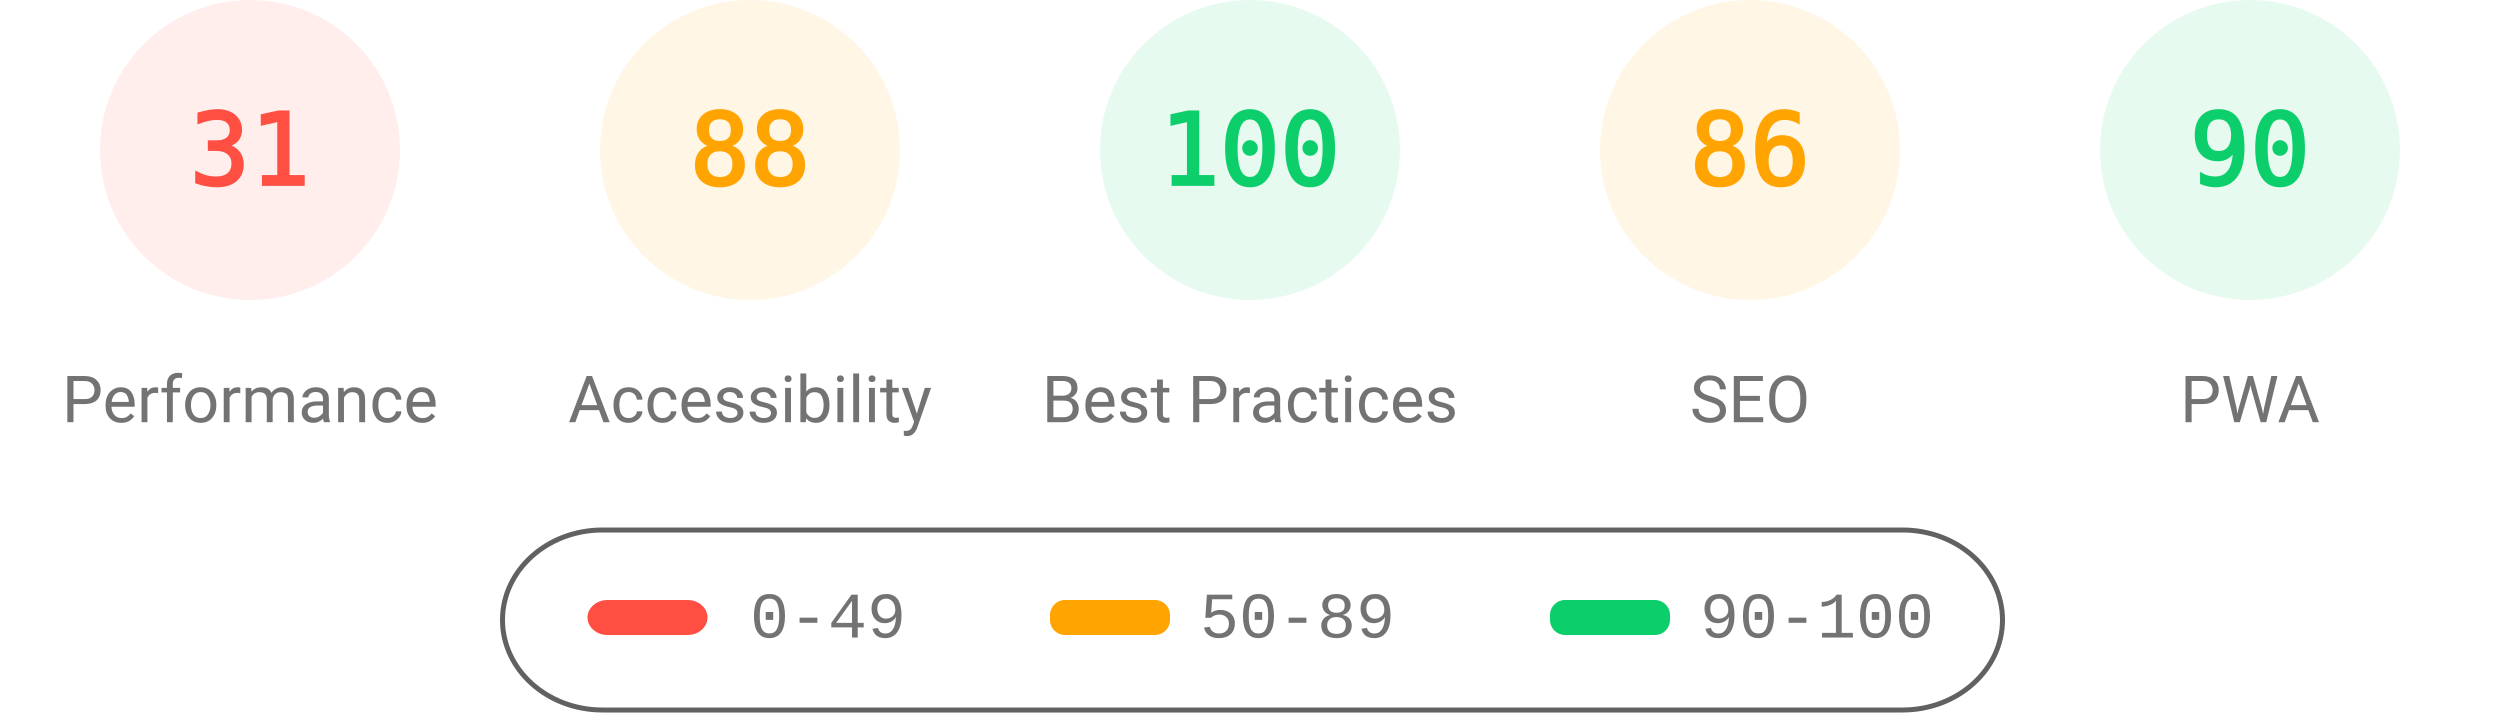
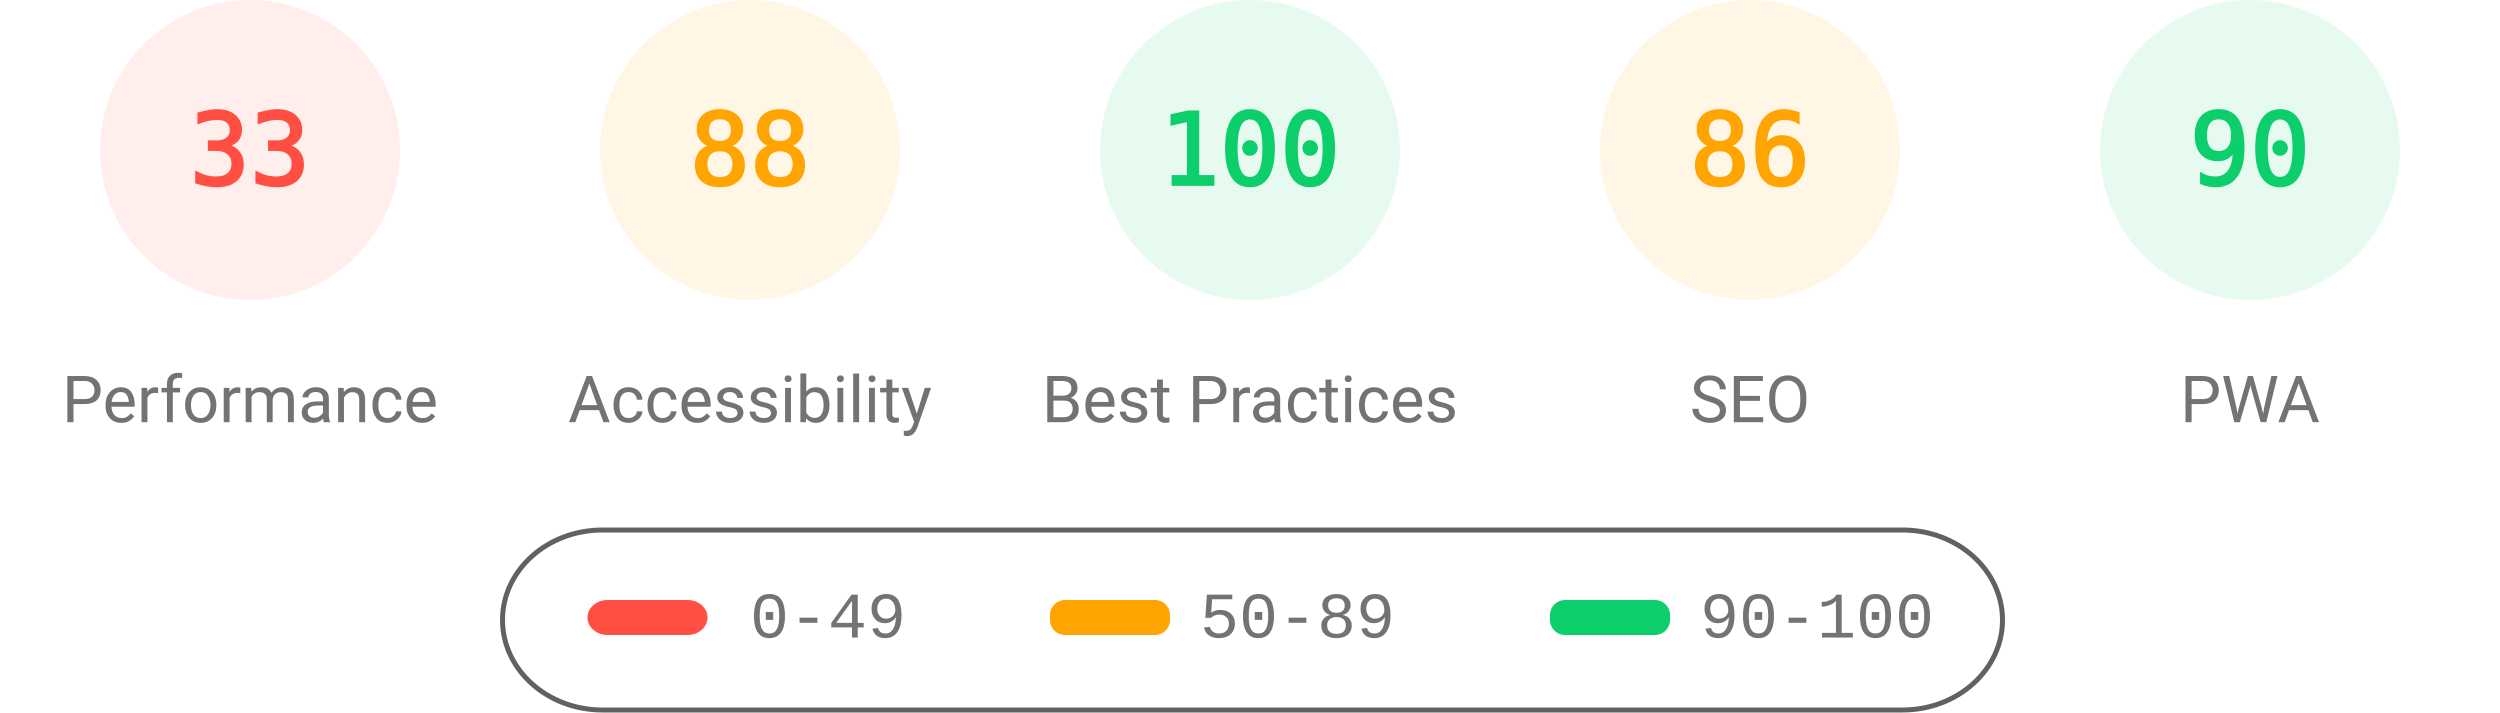
<svg xmlns="http://www.w3.org/2000/svg" fill="none" width="1000" height="285">
  <style>.gauge-base{opacity:.1}.gauge-arc{fill:none;animation-delay:250ms;stroke-linecap:round;transform:rotate(-90deg);transform-origin:100px 60px;animation:load-gauge 1s ease forwards}.guage-text{font-size:40px;font-family:monospace;text-align:center}.guage-red{color:#ff4e42;fill:#ff4e42;stroke:#ff4e42}.guage-orange{color:#ffa400;fill:#ffa400;stroke:#ffa400}.guage-green{color:#0cce6b;fill:#0cce6b;stroke:#0cce6b}.guage-undefined{color:#5c5c5c;fill:#5c5c5c;stroke:#5c5c5c}.guage-title{color:#737373;fill:#737373;stroke:none;font-size:26px;line-height:26px;font-family:Roboto,Halvetica,Arial,sans-serif}@keyframes load-gauge{from{stroke-dasharray:0 352.858}}</style>
  <svg class="guage-div guage-perf guage-red" viewBox="0 0 200 200" width="200" height="200">
    <circle class="gauge-base" r="56" cx="100" cy="60" stroke-width="8" />
-     <circle class="gauge-arc guage-arc-1" r="56" cx="100" cy="60" stroke-width="8" style="stroke-dasharray:109.076,351.858" />
-     <text class="guage-text" x="100" y="60" alignment-baseline="central" dominant-baseline="central" text-anchor="middle">31</text>
+     <circle class="gauge-arc guage-arc-1" r="56" cx="100" cy="60" stroke-width="8" style="stroke-dasharray:116.113,351.858" />
+     <text class="guage-text" x="100" y="60" alignment-baseline="central" dominant-baseline="central" text-anchor="middle">33</text>
    <text class="guage-title" x="100" y="160" alignment-baseline="central" dominant-baseline="central" text-anchor="middle">Performance</text>
  </svg>
  <svg class="guage-div guage-acc guage-orange" viewBox="0 0 200 200" width="200" height="200" x="200">
    <circle class="gauge-base" r="56" cx="100" cy="60" stroke-width="8" />
    <circle class="gauge-arc guage-arc-2" r="56" cx="100" cy="60" stroke-width="8" style="stroke-dasharray:309.635,351.858" />
    <text class="guage-text" x="100" y="60" alignment-baseline="central" dominant-baseline="central" text-anchor="middle">88</text>
    <text class="guage-title" x="100" y="160" alignment-baseline="central" dominant-baseline="central" text-anchor="middle">Accessibility</text>
  </svg>
  <svg class="guage-div guage-best guage-green" viewBox="0 0 200 200" width="200" height="200" x="400">
    <circle class="gauge-base" r="56" cx="100" cy="60" stroke-width="8" />
    <circle class="gauge-arc guage-arc-3" r="56" cx="100" cy="60" stroke-width="8" style="stroke-dasharray:351.858,351.858" />
    <text class="guage-text" x="100" y="60" alignment-baseline="central" dominant-baseline="central" text-anchor="middle">100</text>
    <text class="guage-title" x="100" y="160" alignment-baseline="central" dominant-baseline="central" text-anchor="middle">Best Practices</text>
  </svg>
  <svg class="guage-div guage-seo guage-orange" viewBox="0 0 200 200" width="200" height="200" x="600">
    <circle class="gauge-base" r="56" cx="100" cy="60" stroke-width="8" />
    <circle class="gauge-arc guage-arc-4" r="56" cx="100" cy="60" stroke-width="8" style="stroke-dasharray:302.598,351.858" />
    <text class="guage-text" x="100" y="60" alignment-baseline="central" dominant-baseline="central" text-anchor="middle">86</text>
    <text class="guage-title" x="100" y="160" alignment-baseline="central" dominant-baseline="central" text-anchor="middle">SEO</text>
  </svg>
  <svg class="guage-div guage-pwa guage-green" viewBox="0 0 200 200" width="200" height="200" x="800">
    <circle class="gauge-base" r="56" cx="100" cy="60" stroke-width="8" />
    <circle class="gauge-arc guage-arc-4" r="56" cx="100" cy="60" stroke-width="8" style="stroke-dasharray:316.672,351.858" />
    <text class="guage-text" x="100" y="60" alignment-baseline="central" dominant-baseline="central" text-anchor="middle">90</text>
    <text class="guage-title" x="100" y="160" alignment-baseline="central" dominant-baseline="central" text-anchor="middle">PWA</text>
  </svg>
  <svg width="604" height="76" x="200" y="210">
    <path fill="none" id="canvas_background" d="M-1-1h604v80H-1z" />
    <rect fill-opacity="0" stroke="#616161" stroke-width="2" rx="40" id="svg_2" height="72" width="600" y="2" x="1" fill="#000" />
    <rect stroke="#000" rx="8" id="svg_3" height="14" width="48" y="30" x="35" stroke-opacity="null" stroke-width="0" fill="#ff4e42" />
    <rect stroke="#000" rx="6" id="svg_4" height="14" width="48" y="30" x="220" stroke-opacity="null" stroke-width="0" fill="#ffa400" />
    <rect stroke="#000" rx="6" id="svg_5" height="14" width="48" y="30" x="420" stroke-opacity="null" stroke-width="0" fill="#0cce6b" />
    <text xml:space="preserve" text-anchor="start" font-family="'Courier New', Courier, monospace" font-size="26" id="svg_6" y="45" x="100" stroke-opacity="null" stroke-width="0" stroke="#000" fill="#737373">0-49</text>
    <text xml:space="preserve" text-anchor="start" font-family="'Courier New', Courier, monospace" font-size="26" id="svg_7" y="45" x="280" stroke-opacity="null" stroke-width="0" stroke="#000" fill="#737373">50-89</text>
    <text xml:space="preserve" text-anchor="start" font-family="'Courier New', Courier, monospace" font-size="26" id="svg_8" y="45" x="480" stroke-opacity="null" stroke-width="0" stroke="#000" fill="#737373">90-100</text>
  </svg>
</svg>
